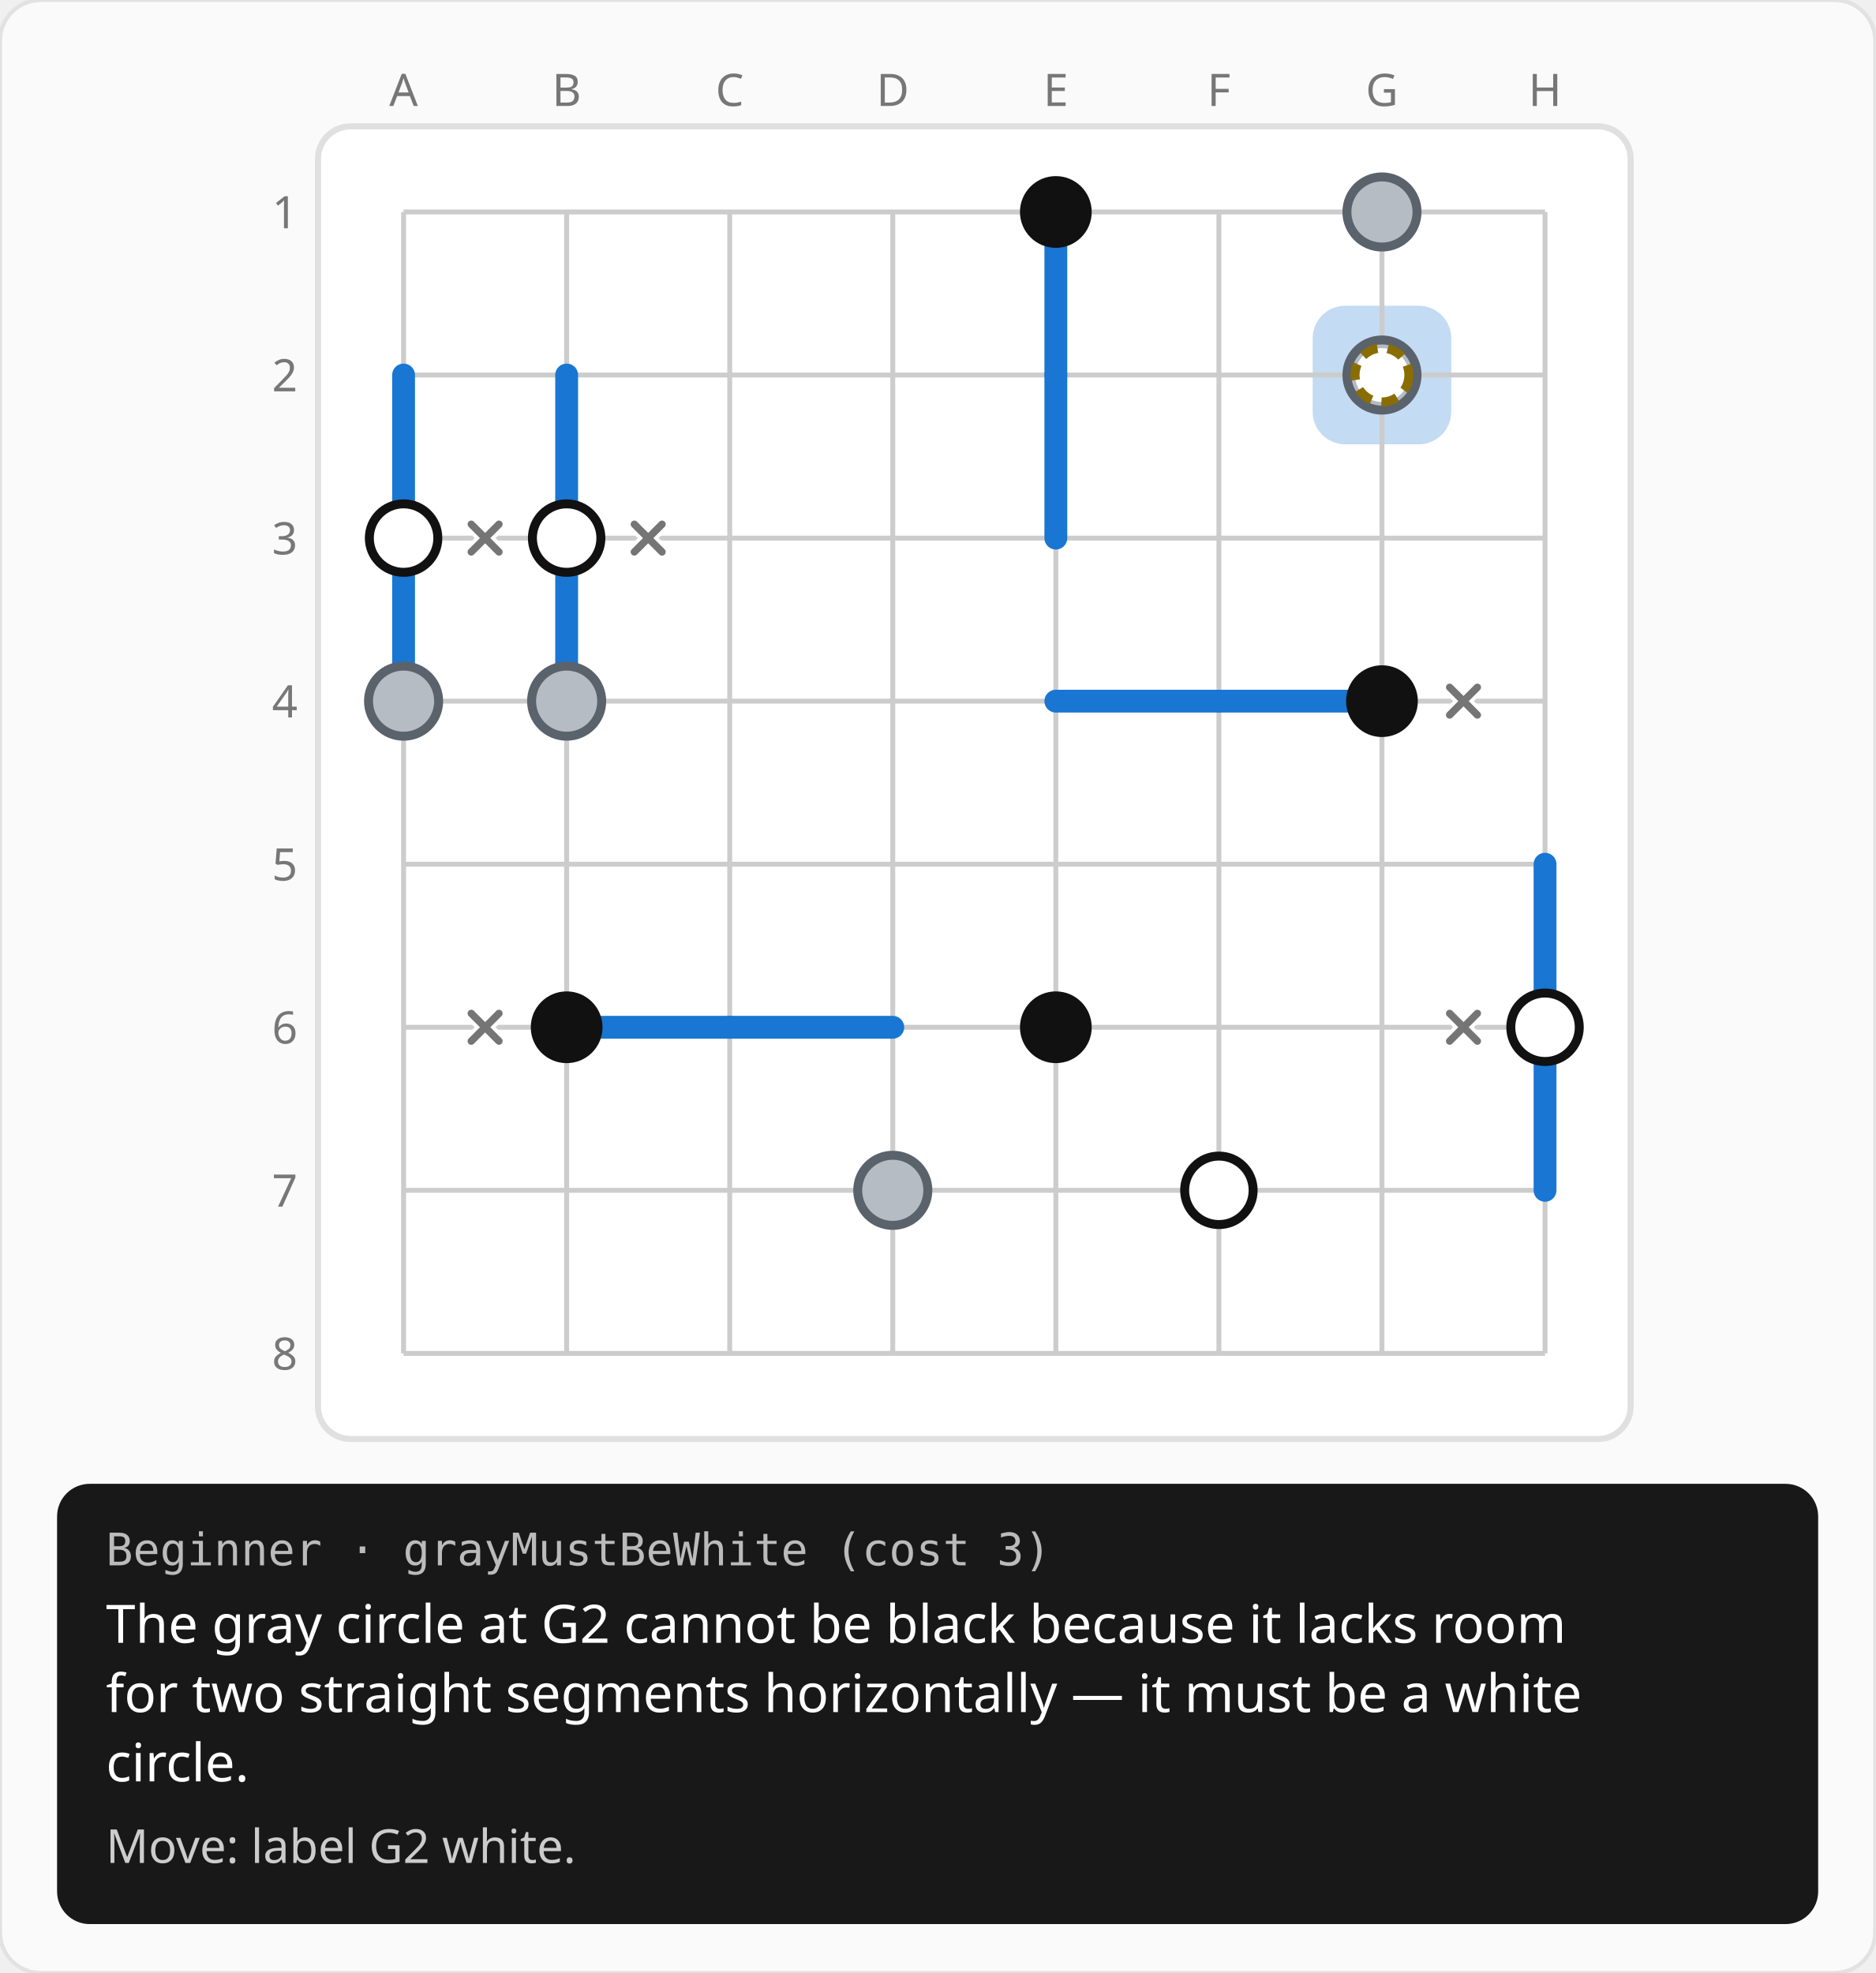
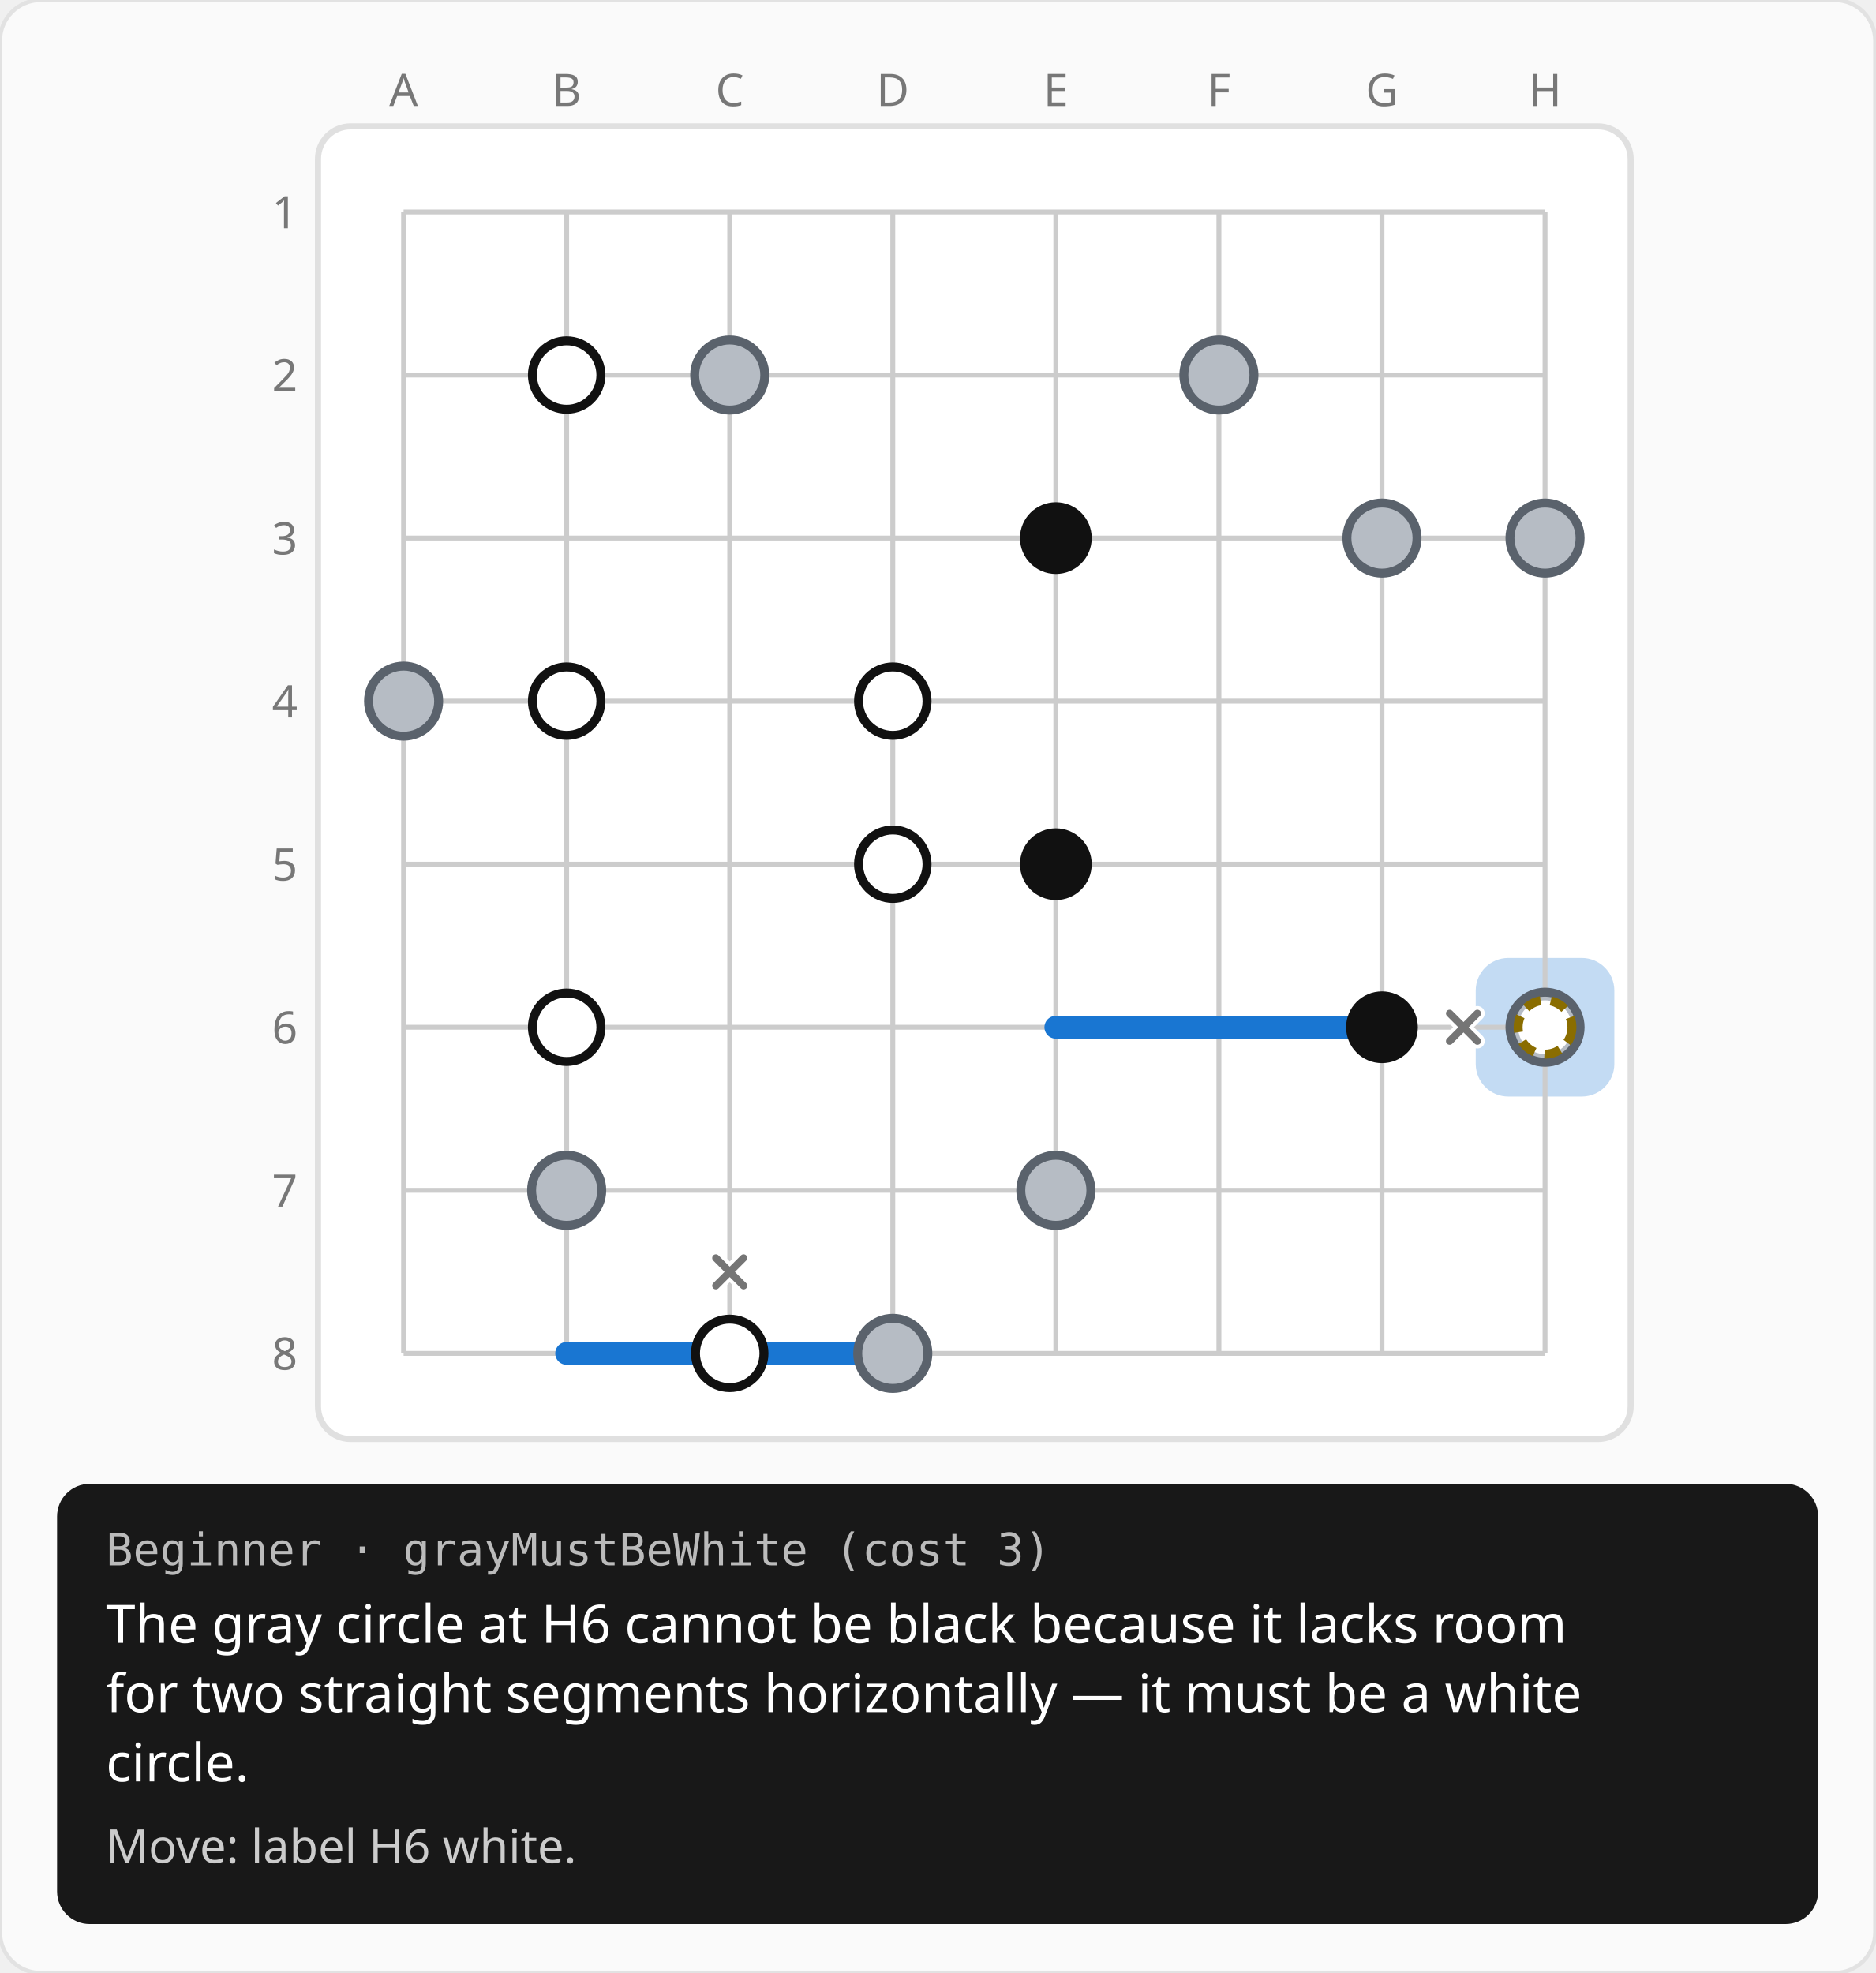
<svg xmlns="http://www.w3.org/2000/svg" width="460" height="484" viewBox="0 0 460 484">
  <rect width="460" height="484" rx="10" fill="#fafafa" stroke="#e2e2e2" />
  <defs>
    <pattern id="hatch" width="8" height="8" patternUnits="userSpaceOnUse" patternTransform="rotate(45)">
      <line x1="0" y1="0" x2="0" y2="8" stroke="#d55e00" stroke-width="3" opacity="0.55" />
    </pattern>
  </defs>
  <g transform="translate(59 12)">
    <text x="40" y="14" fill="#777777" font-size="11" font-family="system-ui, sans-serif" text-anchor="middle">A</text>
    <text x="80" y="14" fill="#777777" font-size="11" font-family="system-ui, sans-serif" text-anchor="middle">B</text>
    <text x="120" y="14" fill="#777777" font-size="11" font-family="system-ui, sans-serif" text-anchor="middle">C</text>
    <text x="160" y="14" fill="#777777" font-size="11" font-family="system-ui, sans-serif" text-anchor="middle">D</text>
    <text x="200" y="14" fill="#777777" font-size="11" font-family="system-ui, sans-serif" text-anchor="middle">E</text>
    <text x="240" y="14" fill="#777777" font-size="11" font-family="system-ui, sans-serif" text-anchor="middle">F</text>
    <text x="280" y="14" fill="#777777" font-size="11" font-family="system-ui, sans-serif" text-anchor="middle">G</text>
    <text x="320" y="14" fill="#777777" font-size="11" font-family="system-ui, sans-serif" text-anchor="middle">H</text>
    <text x="14" y="44" fill="#777777" font-size="11" font-family="system-ui, sans-serif" text-anchor="end">1</text>
    <text x="14" y="84" fill="#777777" font-size="11" font-family="system-ui, sans-serif" text-anchor="end">2</text>
    <text x="14" y="124" fill="#777777" font-size="11" font-family="system-ui, sans-serif" text-anchor="end">3</text>
    <text x="14" y="164" fill="#777777" font-size="11" font-family="system-ui, sans-serif" text-anchor="end">4</text>
    <text x="14" y="204" fill="#777777" font-size="11" font-family="system-ui, sans-serif" text-anchor="end">5</text>
    <text x="14" y="244" fill="#777777" font-size="11" font-family="system-ui, sans-serif" text-anchor="end">6</text>
    <text x="14" y="284" fill="#777777" font-size="11" font-family="system-ui, sans-serif" text-anchor="end">7</text>
    <text x="14" y="324" fill="#777777" font-size="11" font-family="system-ui, sans-serif" text-anchor="end">8</text>
    <g transform="translate(18 18)">
      <rect x="1" y="1" width="322" height="322" rx="8" fill="#ffffff" stroke="#e0e0e0" stroke-width="1.5" />
-       <rect x="245" y="45" width="34" height="34" rx="8" fill="rgba(25,118,210,0.26)" />
+       <rect x="285" y="205" width="34" height="34" rx="8" fill="rgba(25,118,210,0.26)" />
      <line x1="22" y1="22" x2="302" y2="22" stroke="#cccccc" stroke-width="1.2" />
      <line x1="22" y1="62" x2="302" y2="62" stroke="#cccccc" stroke-width="1.2" />
      <line x1="22" y1="102" x2="302" y2="102" stroke="#cccccc" stroke-width="1.2" />
      <line x1="22" y1="142" x2="302" y2="142" stroke="#cccccc" stroke-width="1.2" />
      <line x1="22" y1="182" x2="302" y2="182" stroke="#cccccc" stroke-width="1.2" />
      <line x1="22" y1="222" x2="302" y2="222" stroke="#cccccc" stroke-width="1.2" />
      <line x1="22" y1="262" x2="302" y2="262" stroke="#cccccc" stroke-width="1.2" />
      <line x1="22" y1="302" x2="302" y2="302" stroke="#cccccc" stroke-width="1.2" />
      <line x1="22" y1="22" x2="22" y2="302" stroke="#cccccc" stroke-width="1.2" />
      <line x1="62" y1="22" x2="62" y2="302" stroke="#cccccc" stroke-width="1.2" />
      <line x1="102" y1="22" x2="102" y2="302" stroke="#cccccc" stroke-width="1.2" />
      <line x1="142" y1="22" x2="142" y2="302" stroke="#cccccc" stroke-width="1.2" />
      <line x1="182" y1="22" x2="182" y2="302" stroke="#cccccc" stroke-width="1.2" />
      <line x1="222" y1="22" x2="222" y2="302" stroke="#cccccc" stroke-width="1.2" />
      <line x1="262" y1="22" x2="262" y2="302" stroke="#cccccc" stroke-width="1.2" />
      <line x1="302" y1="22" x2="302" y2="302" stroke="#cccccc" stroke-width="1.2" />
-       <line x1="182" y1="22" x2="182" y2="62" stroke="#1976d2" stroke-width="5.6" stroke-linecap="round" />
-       <line x1="22" y1="62" x2="22" y2="102" stroke="#1976d2" stroke-width="5.6" stroke-linecap="round" />
-       <line x1="62" y1="62" x2="62" y2="102" stroke="#1976d2" stroke-width="5.6" stroke-linecap="round" />
-       <line x1="182" y1="62" x2="182" y2="102" stroke="#1976d2" stroke-width="5.6" stroke-linecap="round" />
-       <line x1="22" y1="102" x2="22" y2="142" stroke="#1976d2" stroke-width="5.6" stroke-linecap="round" />
-       <line x1="62" y1="102" x2="62" y2="142" stroke="#1976d2" stroke-width="5.6" stroke-linecap="round" />
-       <line x1="182" y1="142" x2="222" y2="142" stroke="#1976d2" stroke-width="5.6" stroke-linecap="round" />
-       <line x1="222" y1="142" x2="262" y2="142" stroke="#1976d2" stroke-width="5.6" stroke-linecap="round" />
-       <line x1="302" y1="182" x2="302" y2="222" stroke="#1976d2" stroke-width="5.6" stroke-linecap="round" />
-       <line x1="62" y1="222" x2="102" y2="222" stroke="#1976d2" stroke-width="5.6" stroke-linecap="round" />
-       <line x1="102" y1="222" x2="142" y2="222" stroke="#1976d2" stroke-width="5.6" stroke-linecap="round" />
-       <line x1="302" y1="222" x2="302" y2="262" stroke="#1976d2" stroke-width="5.6" stroke-linecap="round" />
-       <circle cx="182" cy="22" r="8.8" fill="#111111" />
-       <circle cx="262" cy="22" r="8.6" fill="#b6bcc4" />
-       <circle cx="262" cy="22" r="8.6" fill="none" stroke="#5a626c" stroke-width="2.2" />
-       <circle cx="262" cy="62" r="8.6" fill="#b6bcc4" />
-       <circle cx="262" cy="62" r="8.6" fill="none" stroke="#5a626c" stroke-width="2.2" />
-       <circle cx="22" cy="102" r="8.4" fill="#ffffff" />
-       <circle cx="22" cy="102" r="8.4" fill="none" stroke="#111111" stroke-width="2.2" />
-       <circle cx="62" cy="102" r="8.4" fill="#ffffff" />
-       <circle cx="62" cy="102" r="8.4" fill="none" stroke="#111111" stroke-width="2.2" />
+       <line x1="182" y1="222" x2="222" y2="222" stroke="#1976d2" stroke-width="5.6" stroke-linecap="round" />
+       <line x1="222" y1="222" x2="262" y2="222" stroke="#1976d2" stroke-width="5.6" stroke-linecap="round" />
+       <line x1="62" y1="302" x2="102" y2="302" stroke="#1976d2" stroke-width="5.6" stroke-linecap="round" />
+       <line x1="102" y1="302" x2="142" y2="302" stroke="#1976d2" stroke-width="5.6" stroke-linecap="round" />
+       <circle cx="62" cy="62" r="8.4" fill="#ffffff" />
+       <circle cx="62" cy="62" r="8.4" fill="none" stroke="#111111" stroke-width="2.2" />
+       <circle cx="102" cy="62" r="8.6" fill="#b6bcc4" />
+       <circle cx="102" cy="62" r="8.6" fill="none" stroke="#5a626c" stroke-width="2.2" />
+       <circle cx="222" cy="62" r="8.6" fill="#b6bcc4" />
+       <circle cx="222" cy="62" r="8.6" fill="none" stroke="#5a626c" stroke-width="2.2" />
+       <circle cx="182" cy="102" r="8.8" fill="#111111" />
+       <circle cx="262" cy="102" r="8.6" fill="#b6bcc4" />
+       <circle cx="262" cy="102" r="8.6" fill="none" stroke="#5a626c" stroke-width="2.2" />
+       <circle cx="302" cy="102" r="8.6" fill="#b6bcc4" />
+       <circle cx="302" cy="102" r="8.6" fill="none" stroke="#5a626c" stroke-width="2.2" />
      <circle cx="22" cy="142" r="8.6" fill="#b6bcc4" />
      <circle cx="22" cy="142" r="8.6" fill="none" stroke="#5a626c" stroke-width="2.2" />
-       <circle cx="62" cy="142" r="8.6" fill="#b6bcc4" />
-       <circle cx="62" cy="142" r="8.6" fill="none" stroke="#5a626c" stroke-width="2.2" />
-       <circle cx="262" cy="142" r="8.8" fill="#111111" />
-       <circle cx="62" cy="222" r="8.8" fill="#111111" />
-       <circle cx="182" cy="222" r="8.8" fill="#111111" />
-       <circle cx="302" cy="222" r="8.4" fill="#ffffff" />
-       <circle cx="302" cy="222" r="8.4" fill="none" stroke="#111111" stroke-width="2.2" />
-       <circle cx="142" cy="262" r="8.6" fill="#b6bcc4" />
-       <circle cx="142" cy="262" r="8.6" fill="none" stroke="#5a626c" stroke-width="2.2" />
-       <circle cx="222" cy="262" r="8.4" fill="#ffffff" />
-       <circle cx="222" cy="262" r="8.4" fill="none" stroke="#111111" stroke-width="2.2" />
-       <path d="M38.6 98.6L45.4 105.4M38.6 105.4L45.4 98.6" stroke="#ffffff" stroke-width="3.6" stroke-linecap="round" />
-       <path d="M38.6 98.6L45.4 105.4M38.6 105.4L45.4 98.6" stroke="#757575" stroke-width="1.8" stroke-linecap="round" />
-       <path d="M78.6 98.6L85.4 105.4M78.6 105.4L85.4 98.6" stroke="#ffffff" stroke-width="3.6" stroke-linecap="round" />
-       <path d="M78.6 98.6L85.4 105.4M78.6 105.4L85.4 98.6" stroke="#757575" stroke-width="1.8" stroke-linecap="round" />
-       <path d="M278.6 138.6L285.4 145.4M278.6 145.4L285.4 138.6" stroke="#ffffff" stroke-width="3.6" stroke-linecap="round" />
-       <path d="M278.6 138.6L285.4 145.4M278.6 145.4L285.4 138.6" stroke="#757575" stroke-width="1.8" stroke-linecap="round" />
-       <path d="M38.6 218.6L45.4 225.4M38.6 225.4L45.4 218.6" stroke="#ffffff" stroke-width="3.6" stroke-linecap="round" />
-       <path d="M38.6 218.6L45.4 225.4M38.6 225.4L45.4 218.6" stroke="#757575" stroke-width="1.8" stroke-linecap="round" />
+       <circle cx="62" cy="142" r="8.4" fill="#ffffff" />
+       <circle cx="62" cy="142" r="8.4" fill="none" stroke="#111111" stroke-width="2.2" />
+       <circle cx="142" cy="142" r="8.4" fill="#ffffff" />
+       <circle cx="142" cy="142" r="8.4" fill="none" stroke="#111111" stroke-width="2.2" />
+       <circle cx="142" cy="182" r="8.4" fill="#ffffff" />
+       <circle cx="142" cy="182" r="8.4" fill="none" stroke="#111111" stroke-width="2.2" />
+       <circle cx="182" cy="182" r="8.8" fill="#111111" />
+       <circle cx="62" cy="222" r="8.4" fill="#ffffff" />
+       <circle cx="62" cy="222" r="8.4" fill="none" stroke="#111111" stroke-width="2.2" />
+       <circle cx="262" cy="222" r="8.8" fill="#111111" />
+       <circle cx="302" cy="222" r="8.6" fill="#b6bcc4" />
+       <circle cx="302" cy="222" r="8.6" fill="none" stroke="#5a626c" stroke-width="2.2" />
+       <circle cx="62" cy="262" r="8.6" fill="#b6bcc4" />
+       <circle cx="62" cy="262" r="8.6" fill="none" stroke="#5a626c" stroke-width="2.2" />
+       <circle cx="182" cy="262" r="8.6" fill="#b6bcc4" />
+       <circle cx="182" cy="262" r="8.6" fill="none" stroke="#5a626c" stroke-width="2.2" />
+       <circle cx="102" cy="302" r="8.4" fill="#ffffff" />
+       <circle cx="102" cy="302" r="8.4" fill="none" stroke="#111111" stroke-width="2.2" />
+       <circle cx="142" cy="302" r="8.6" fill="#b6bcc4" />
+       <circle cx="142" cy="302" r="8.6" fill="none" stroke="#5a626c" stroke-width="2.2" />
      <path d="M278.6 218.6L285.4 225.4M278.6 225.4L285.4 218.6" stroke="#ffffff" stroke-width="3.6" stroke-linecap="round" />
      <path d="M278.6 218.6L285.4 225.4M278.6 225.4L285.4 218.6" stroke="#757575" stroke-width="1.8" stroke-linecap="round" />
-       <circle cx="262" cy="62" r="6.6" fill="#ffffff" stroke="#8a6d00" stroke-width="2.2" stroke-dasharray="4 2.5" />
+       <path d="M98.6 278.6L105.4 285.4M98.6 285.4L105.4 278.6" stroke="#ffffff" stroke-width="3.6" stroke-linecap="round" />
+       <path d="M98.6 278.6L105.4 285.4M98.6 285.4L105.4 278.6" stroke="#757575" stroke-width="1.8" stroke-linecap="round" />
+       <circle cx="302" cy="222" r="6.6" fill="#ffffff" stroke="#8a6d00" stroke-width="2.2" stroke-dasharray="4 2.5" />
    </g>
  </g>
  <rect x="14" y="364" width="432" height="108" rx="8" fill="#181818" />
  <text x="26" y="384" fill="#bbbbbb" font-size="11" font-family="ui-monospace, Menlo, monospace">Beginner · grayMustBeWhite (cost 3)</text>
-   <text x="26" y="403" fill="#ffffff" font-size="13" font-family="system-ui, sans-serif">The gray circle at G2 cannot be black because it lacks room</text>
+   <text x="26" y="403" fill="#ffffff" font-size="13" font-family="system-ui, sans-serif">The gray circle at H6 cannot be black because it lacks room</text>
  <text x="26" y="420" fill="#ffffff" font-size="13" font-family="system-ui, sans-serif">for two straight segments horizontally — it must be a white</text>
  <text x="26" y="437" fill="#ffffff" font-size="13" font-family="system-ui, sans-serif">circle.</text>
-   <text x="26" y="457" fill="#cccccc" font-size="11.5" font-family="system-ui, sans-serif">Move: label G2 white.</text>
+   <text x="26" y="457" fill="#cccccc" font-size="11.5" font-family="system-ui, sans-serif">Move: label H6 white.</text>
</svg>
